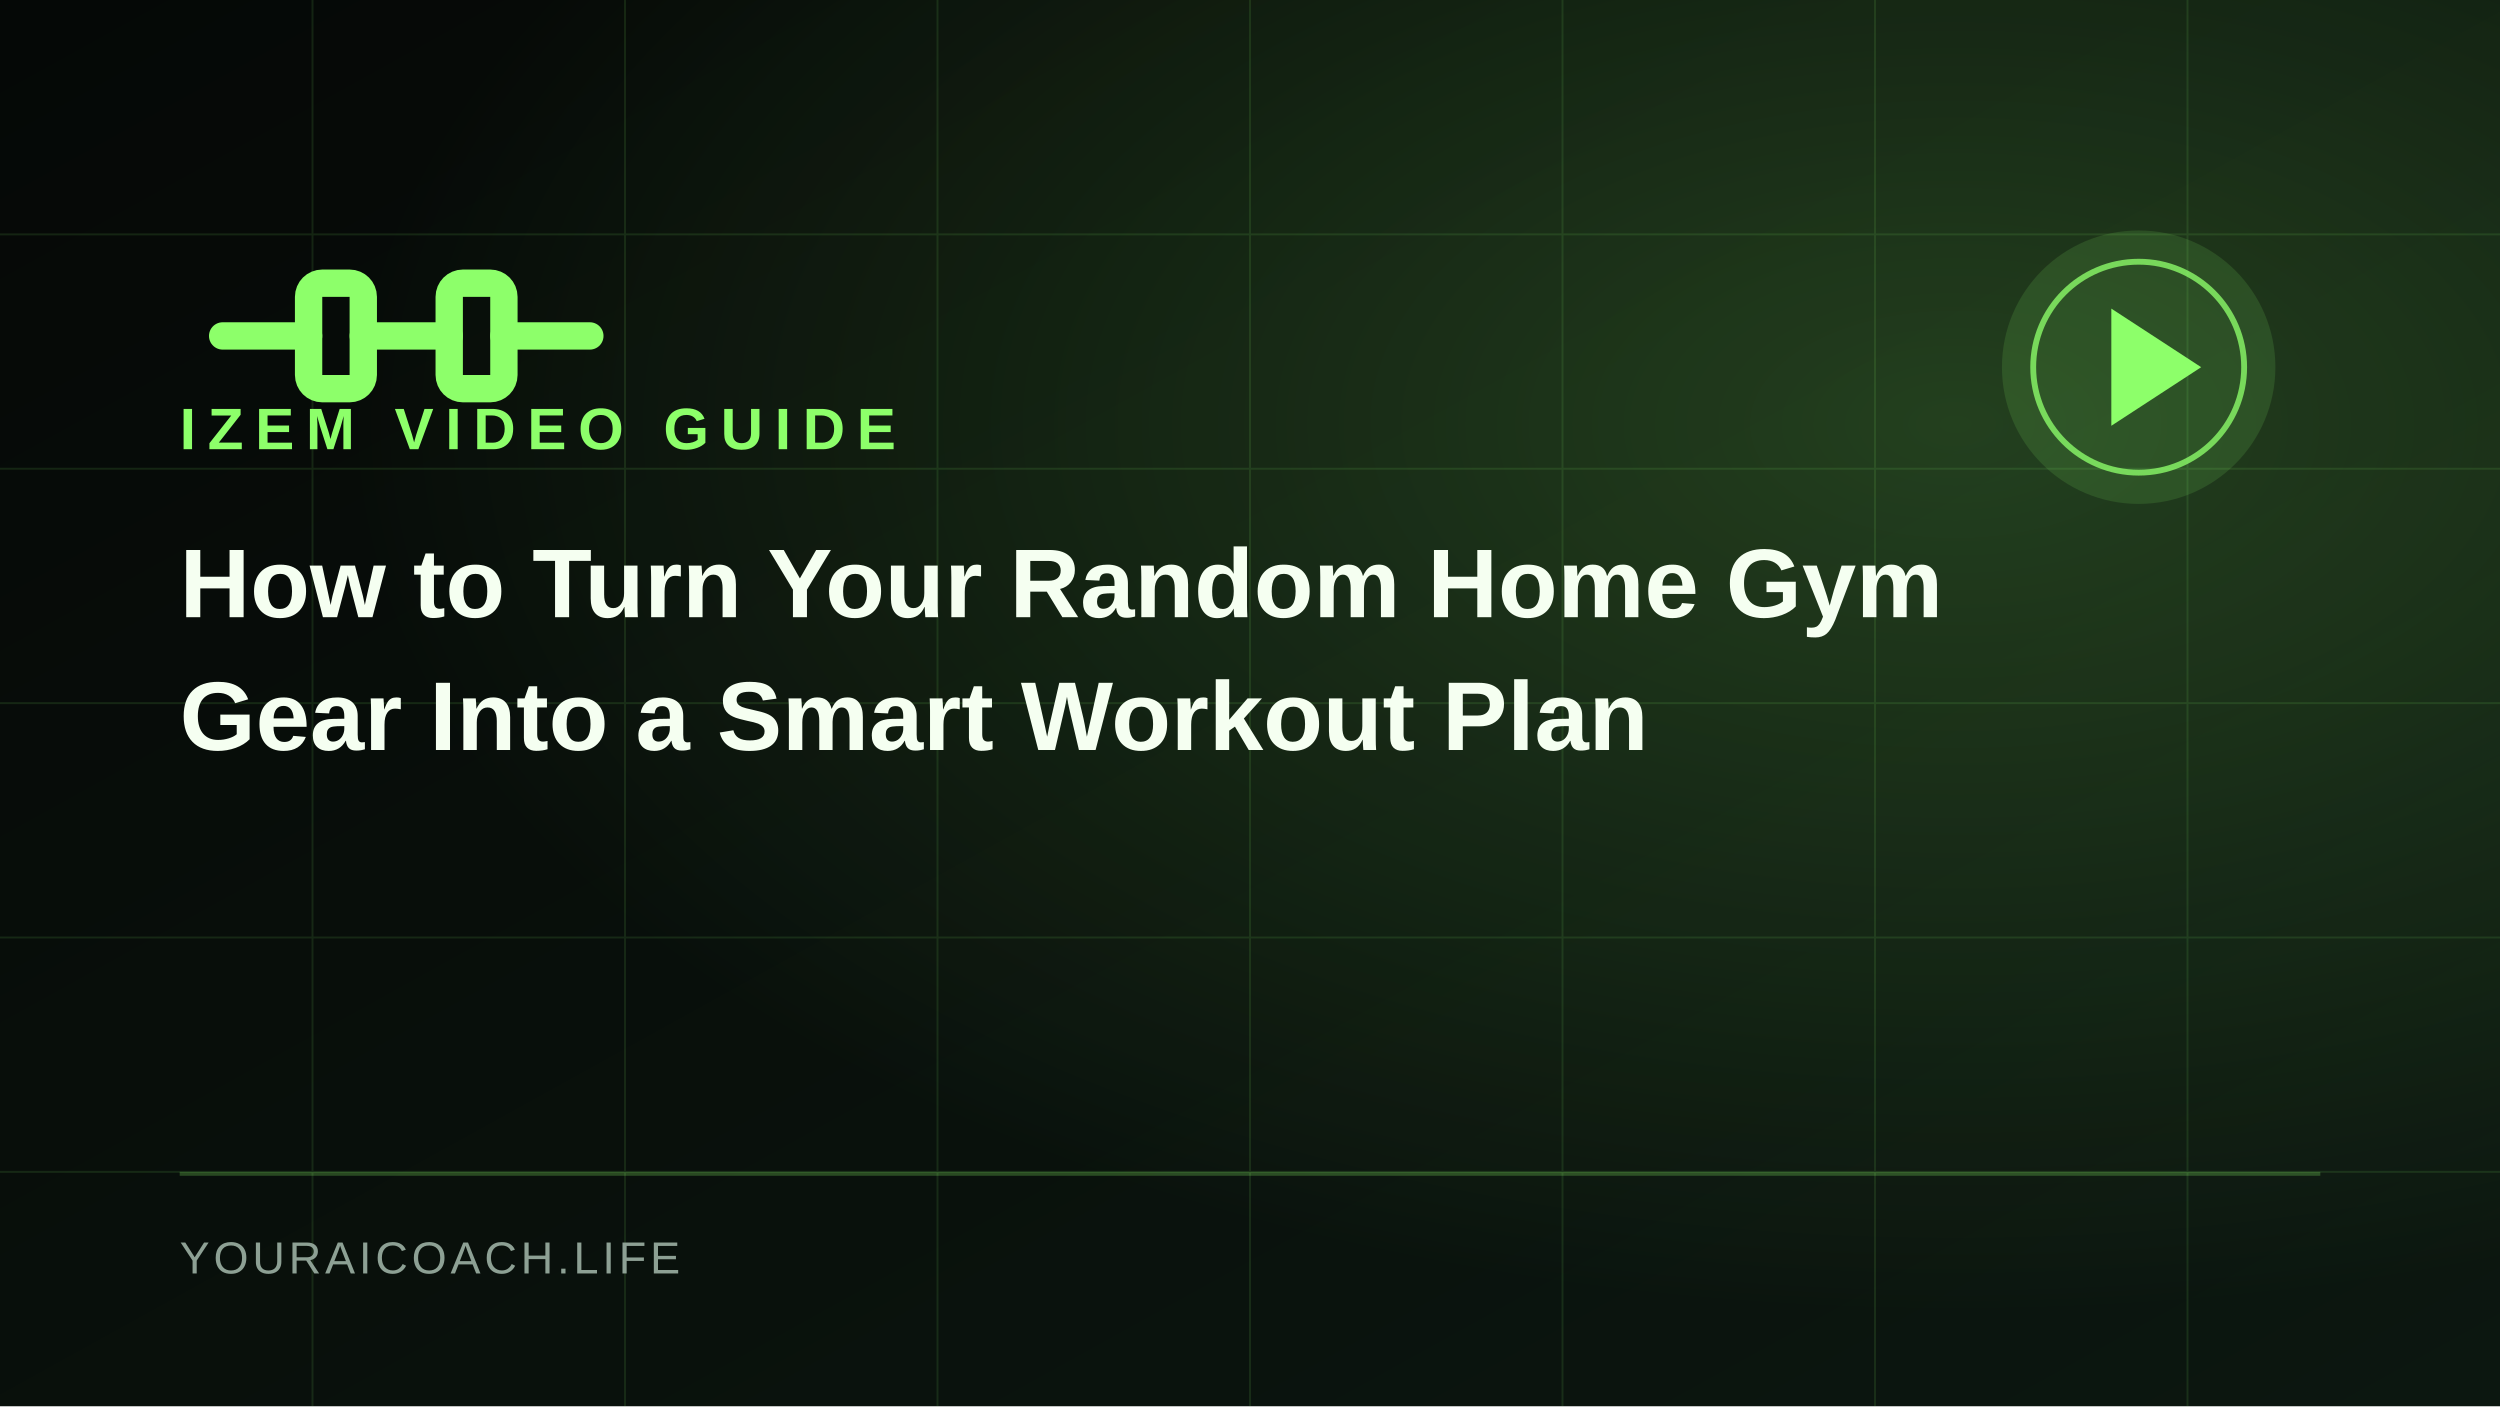
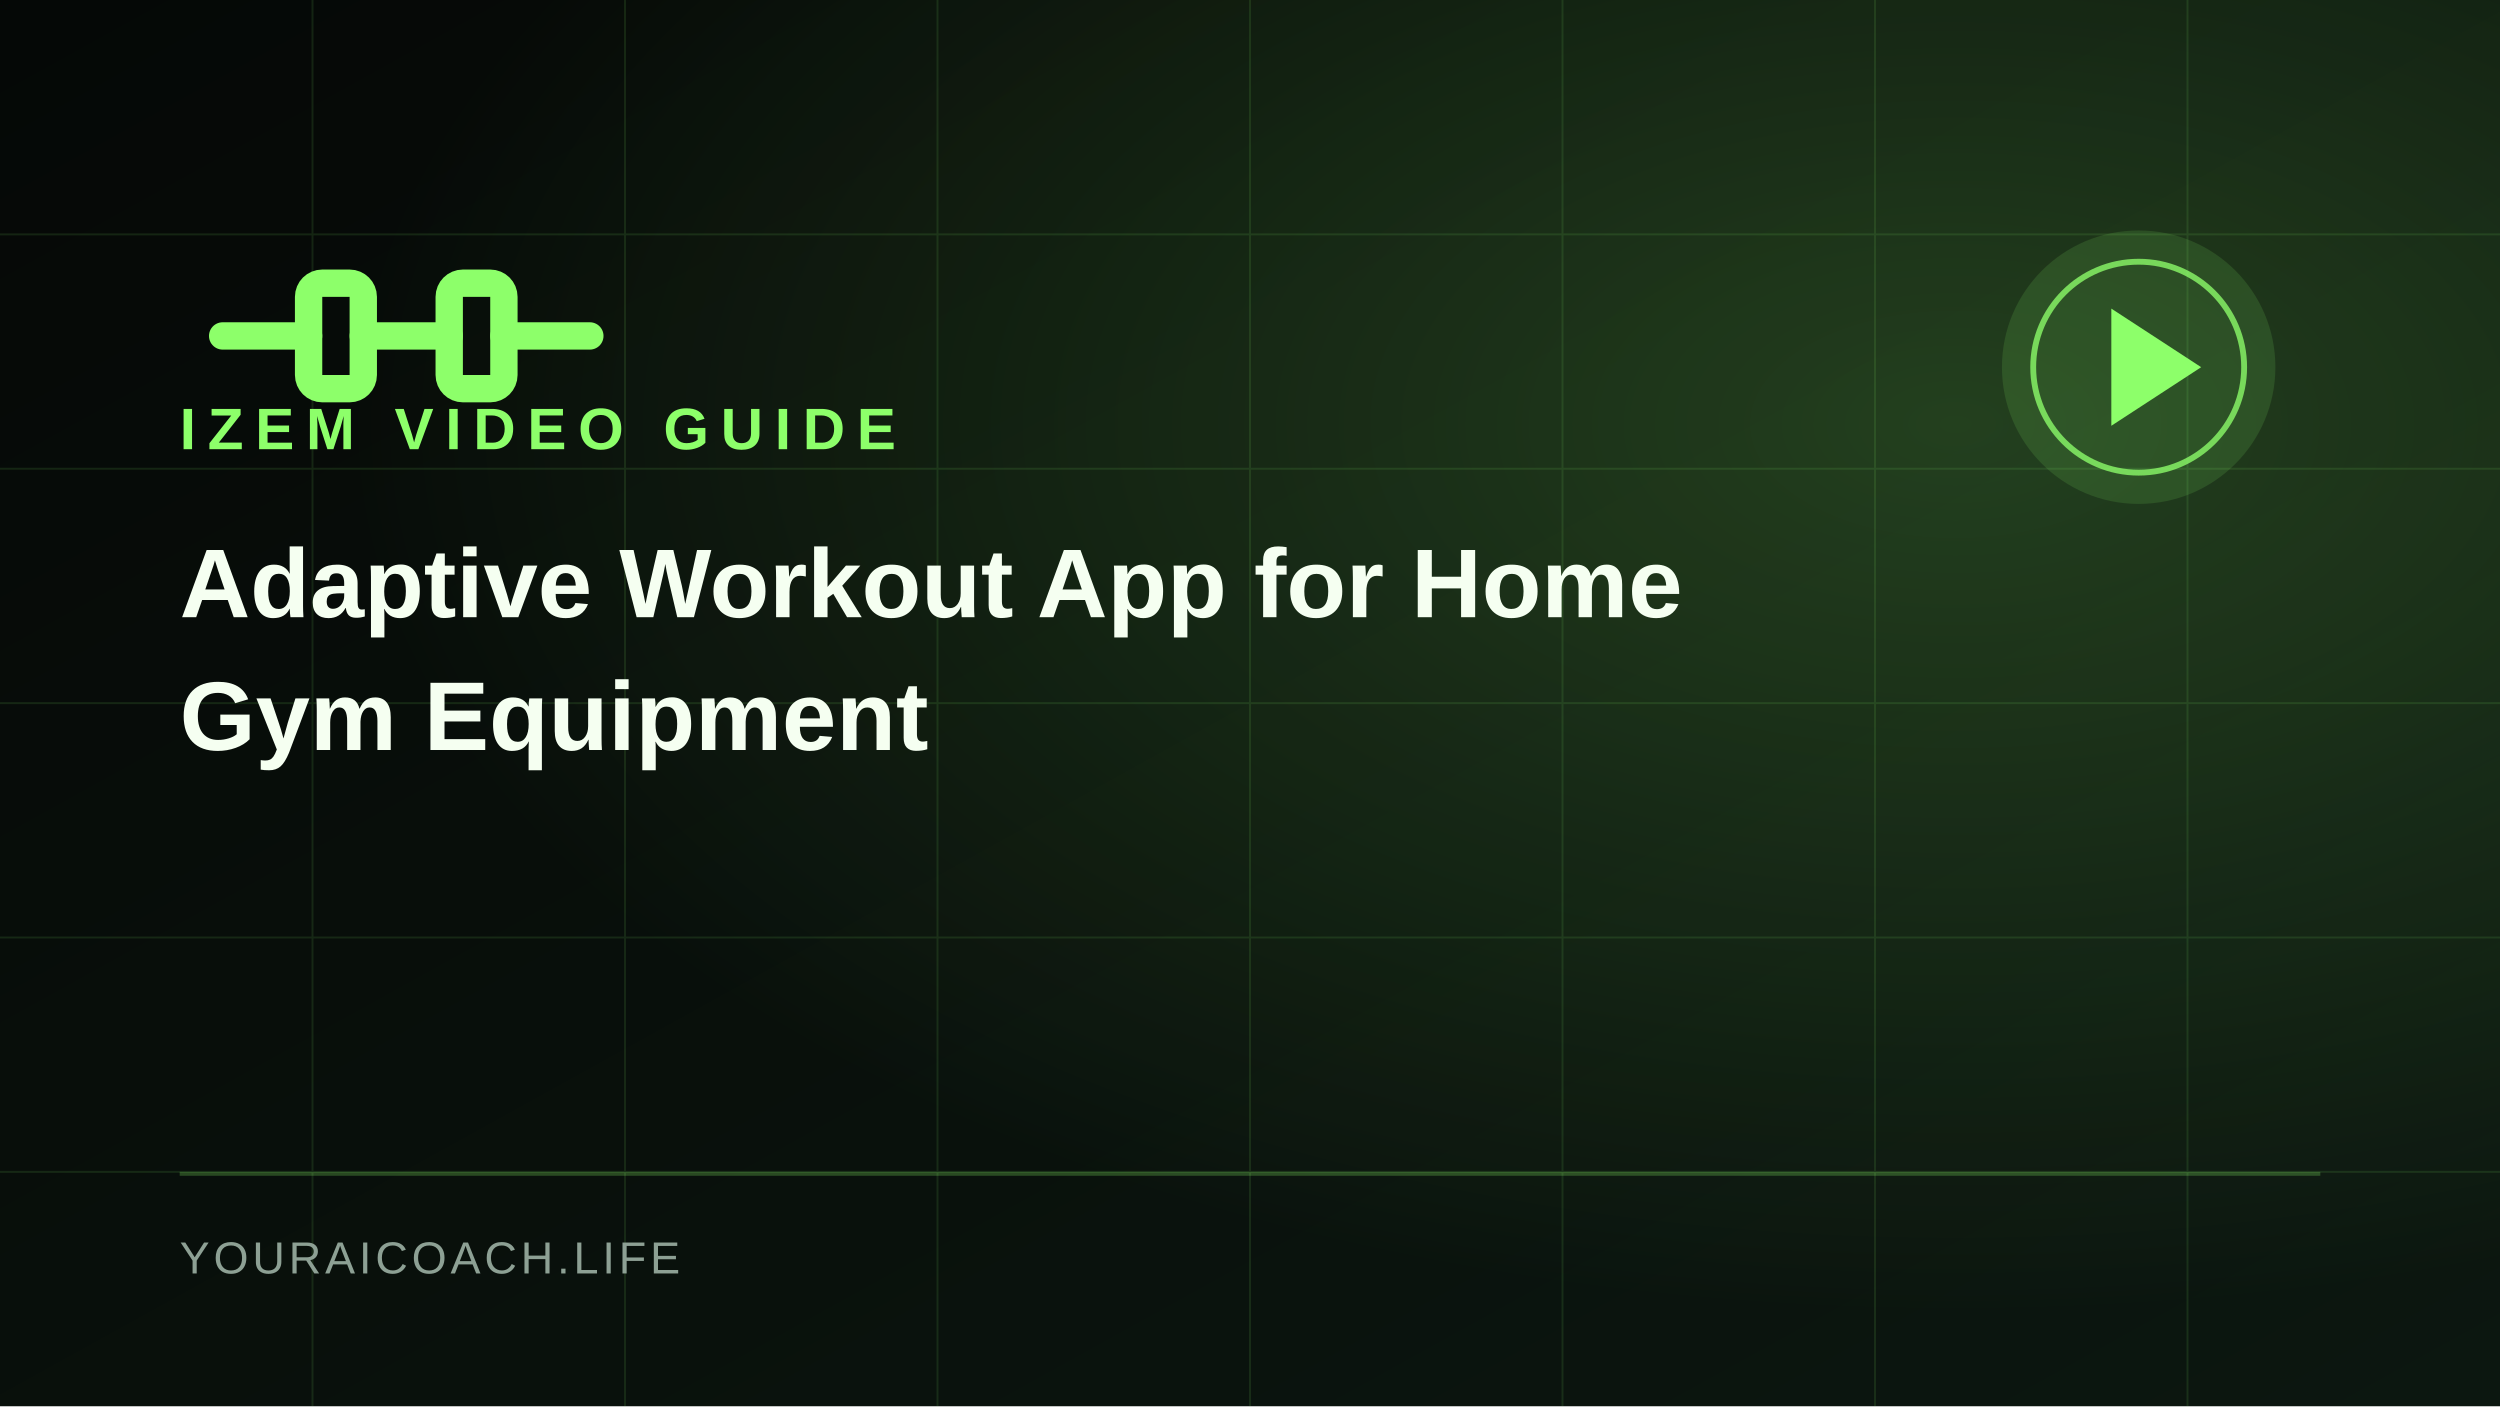
<svg xmlns="http://www.w3.org/2000/svg" width="1280" height="720" viewBox="0 0 1280 720" role="img" aria-labelledby="title desc">
  <defs>
    <linearGradient id="bg" x1="0" y1="0" x2="1" y2="1">
      <stop offset="0" stop-color="#050806" />
      <stop offset="1" stop-color="#0C1710" />
    </linearGradient>
    <radialGradient id="glow" cx="0.78" cy="0.3" r="0.64">
      <stop offset="0" stop-color="#8DFF6A" stop-opacity="0.2" />
      <stop offset="1" stop-color="#8DFF6A" stop-opacity="0" />
    </radialGradient>
  </defs>
  <rect width="1280" height="720" fill="url(#bg)" />
  <rect width="1280" height="720" fill="url(#glow)" />
  <g opacity="0.11" stroke="#8DFF6A" stroke-width="1">
    <path d="M0 120H1280M0 240H1280M0 360H1280M0 480H1280M0 600H1280" />
    <path d="M160 0V720M320 0V720M480 0V720M640 0V720M800 0V720M960 0V720M1120 0V720" />
  </g>
  <g transform="translate(92 82)" fill="none" stroke="#8DFF6A" stroke-width="14" stroke-linecap="round" stroke-linejoin="round">
    <path d="M22 90h44m100 0h44" />
    <rect x="66" y="63" width="28" height="54" rx="7" />
    <rect x="138" y="63" width="28" height="54" rx="7" />
    <path d="M94 90h44" />
  </g>
  <text x="92" y="230" fill="#8DFF6A" font-family="Arial, Helvetica, sans-serif" font-size="30" font-weight="800" letter-spacing="6">IZEM VIDEO GUIDE</text>
-   <text x="92" y="316" fill="#F5FFF1" font-family="Arial, Helvetica, sans-serif" font-size="50" font-weight="800">How to Turn Your Random Home Gym</text>
-   <text x="92" y="384" fill="#F5FFF1" font-family="Arial, Helvetica, sans-serif" font-size="50" font-weight="800">Gear Into a Smart Workout Plan</text>
+   <text x="92" y="316" fill="#F5FFF1" font-family="Arial, Helvetica, sans-serif" font-size="50" font-weight="800">Adaptive Workout App for Home</text>
+   <text x="92" y="384" fill="#F5FFF1" font-family="Arial, Helvetica, sans-serif" font-size="50" font-weight="800">Gym Equipment</text>
  <g transform="translate(1015 108)">
    <circle cx="80" cy="80" r="70" fill="#8DFF6A" opacity="0.13" />
    <circle cx="80" cy="80" r="54" fill="none" stroke="#8DFF6A" stroke-width="3" opacity="0.78" />
    <path d="M66 50l46 30-46 30z" fill="#8DFF6A" />
  </g>
  <rect x="92" y="600" width="1096" height="2" fill="#8DFF6A" opacity="0.24" />
  <text x="92" y="652" fill="#8DA094" font-family="Arial, Helvetica, sans-serif" font-size="23" letter-spacing="2">YOURAICOACH.LIFE</text>
</svg>
